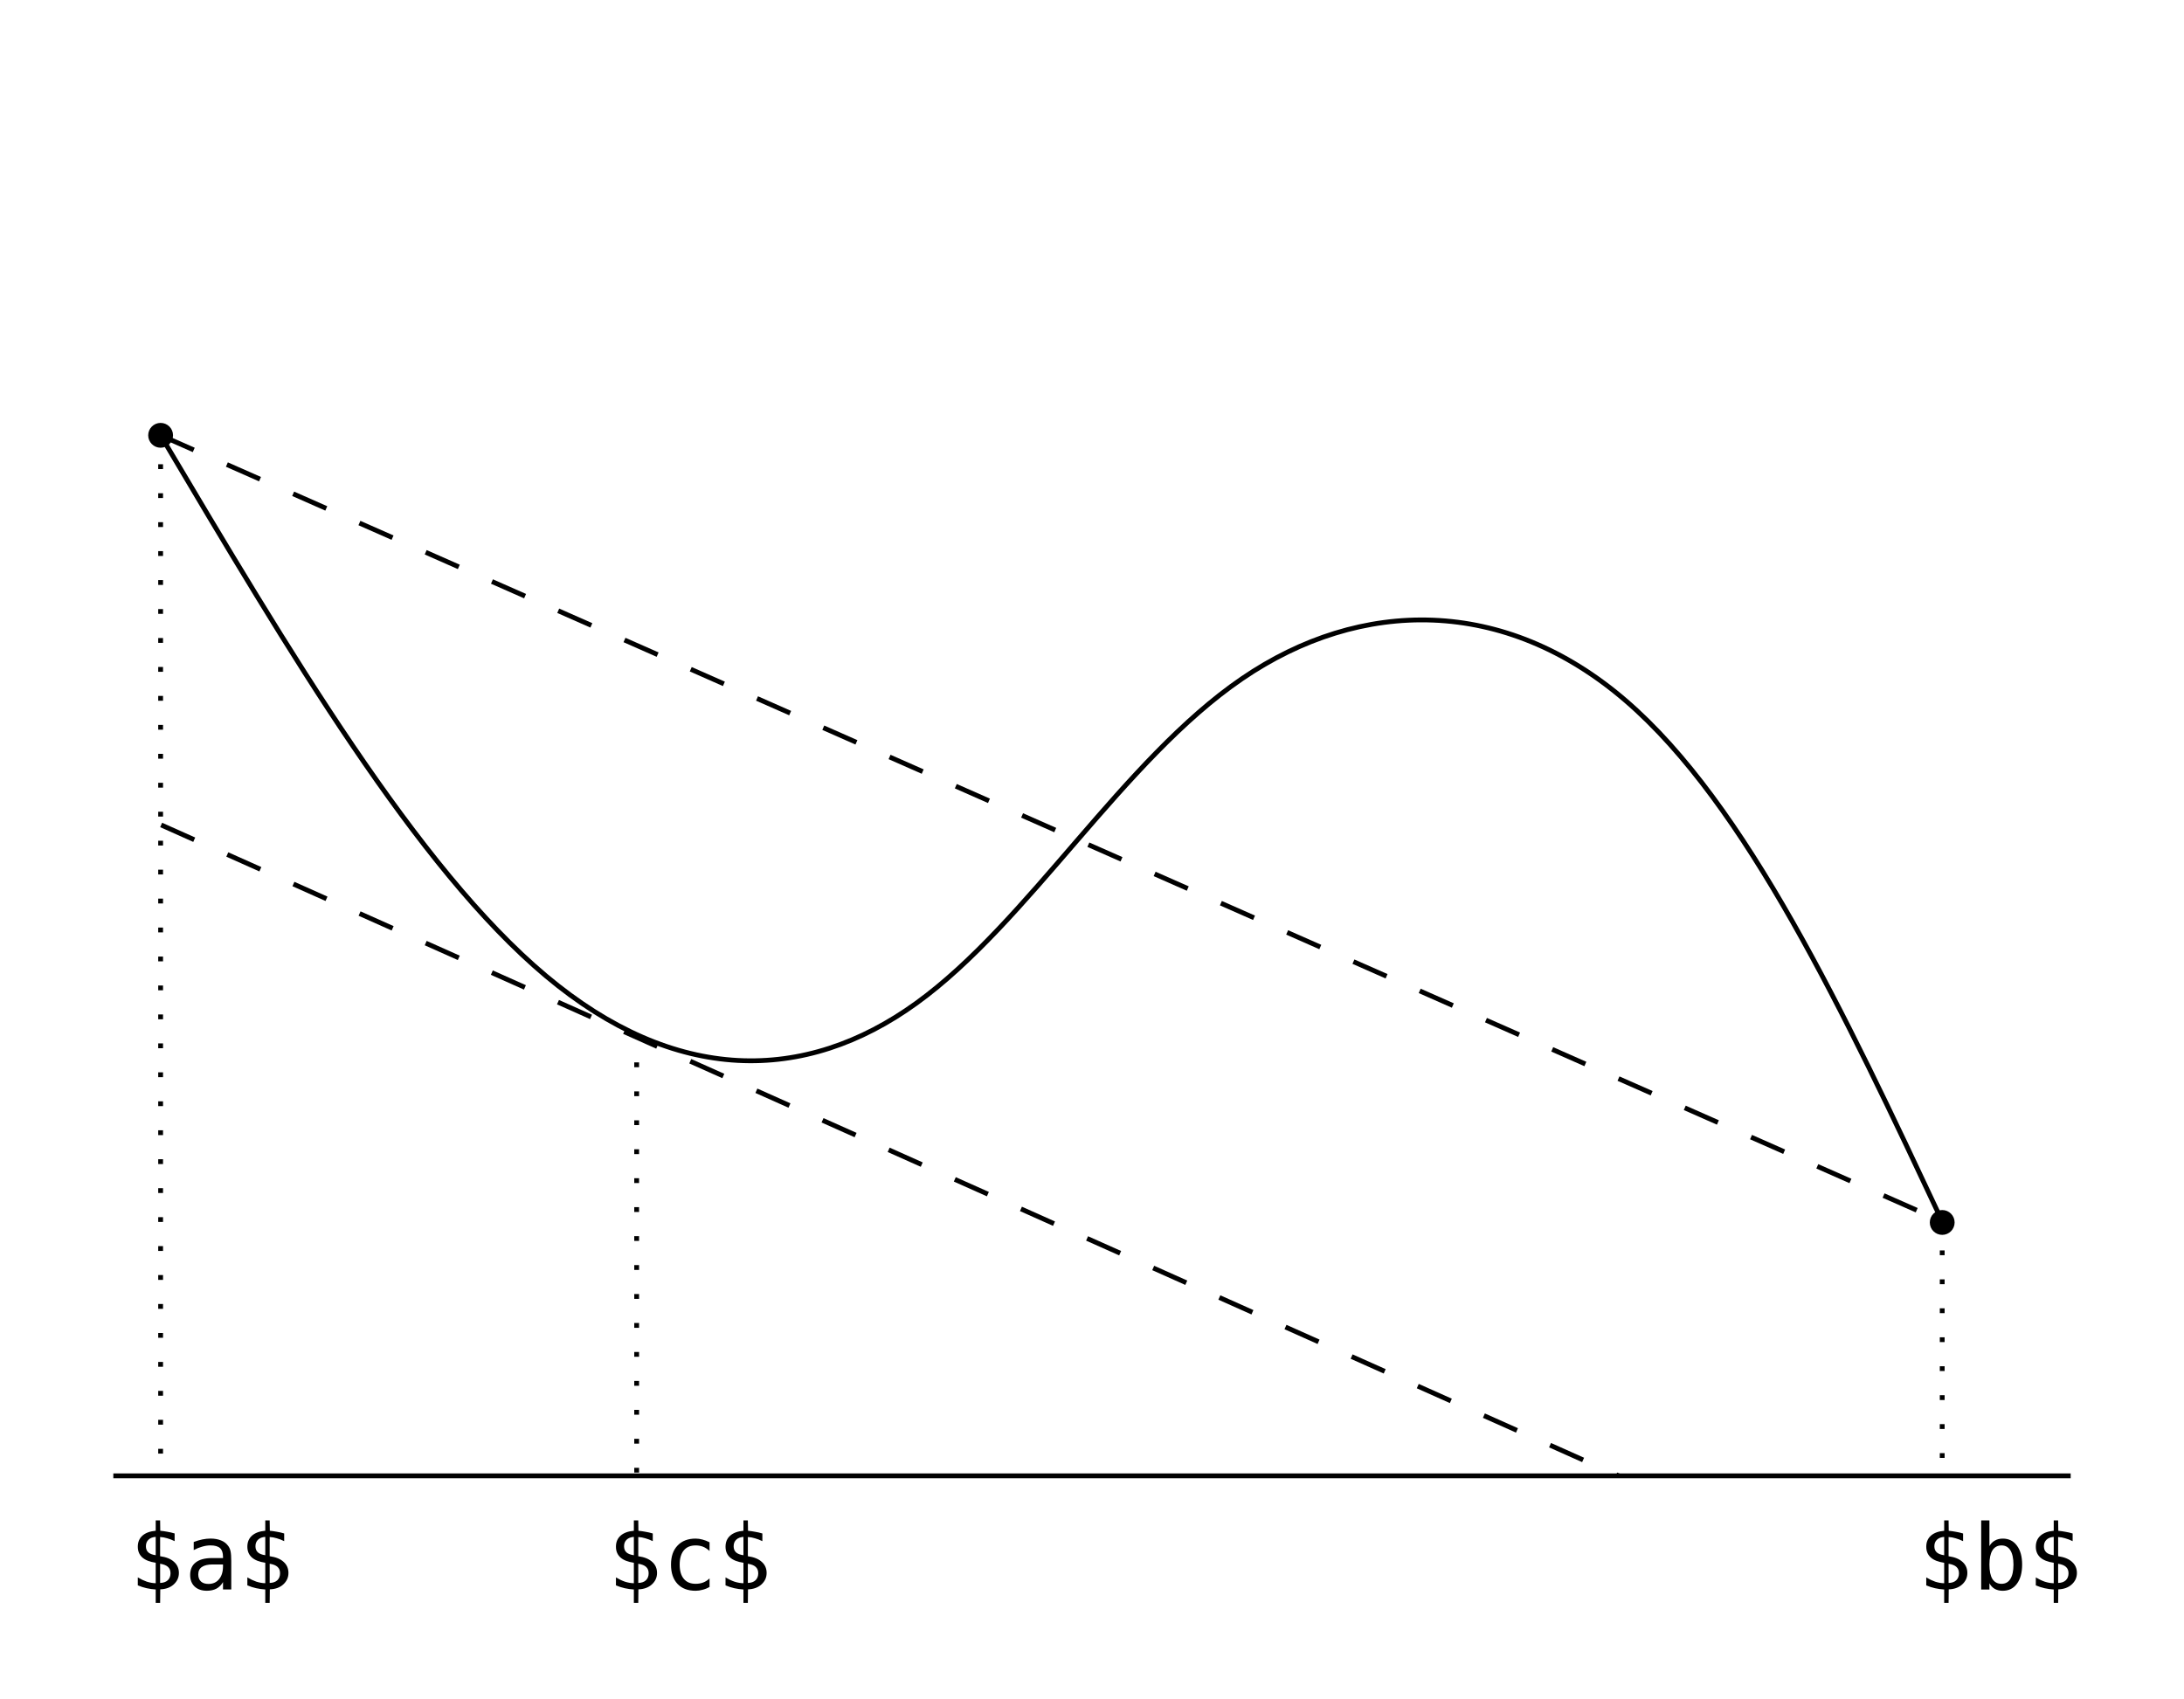
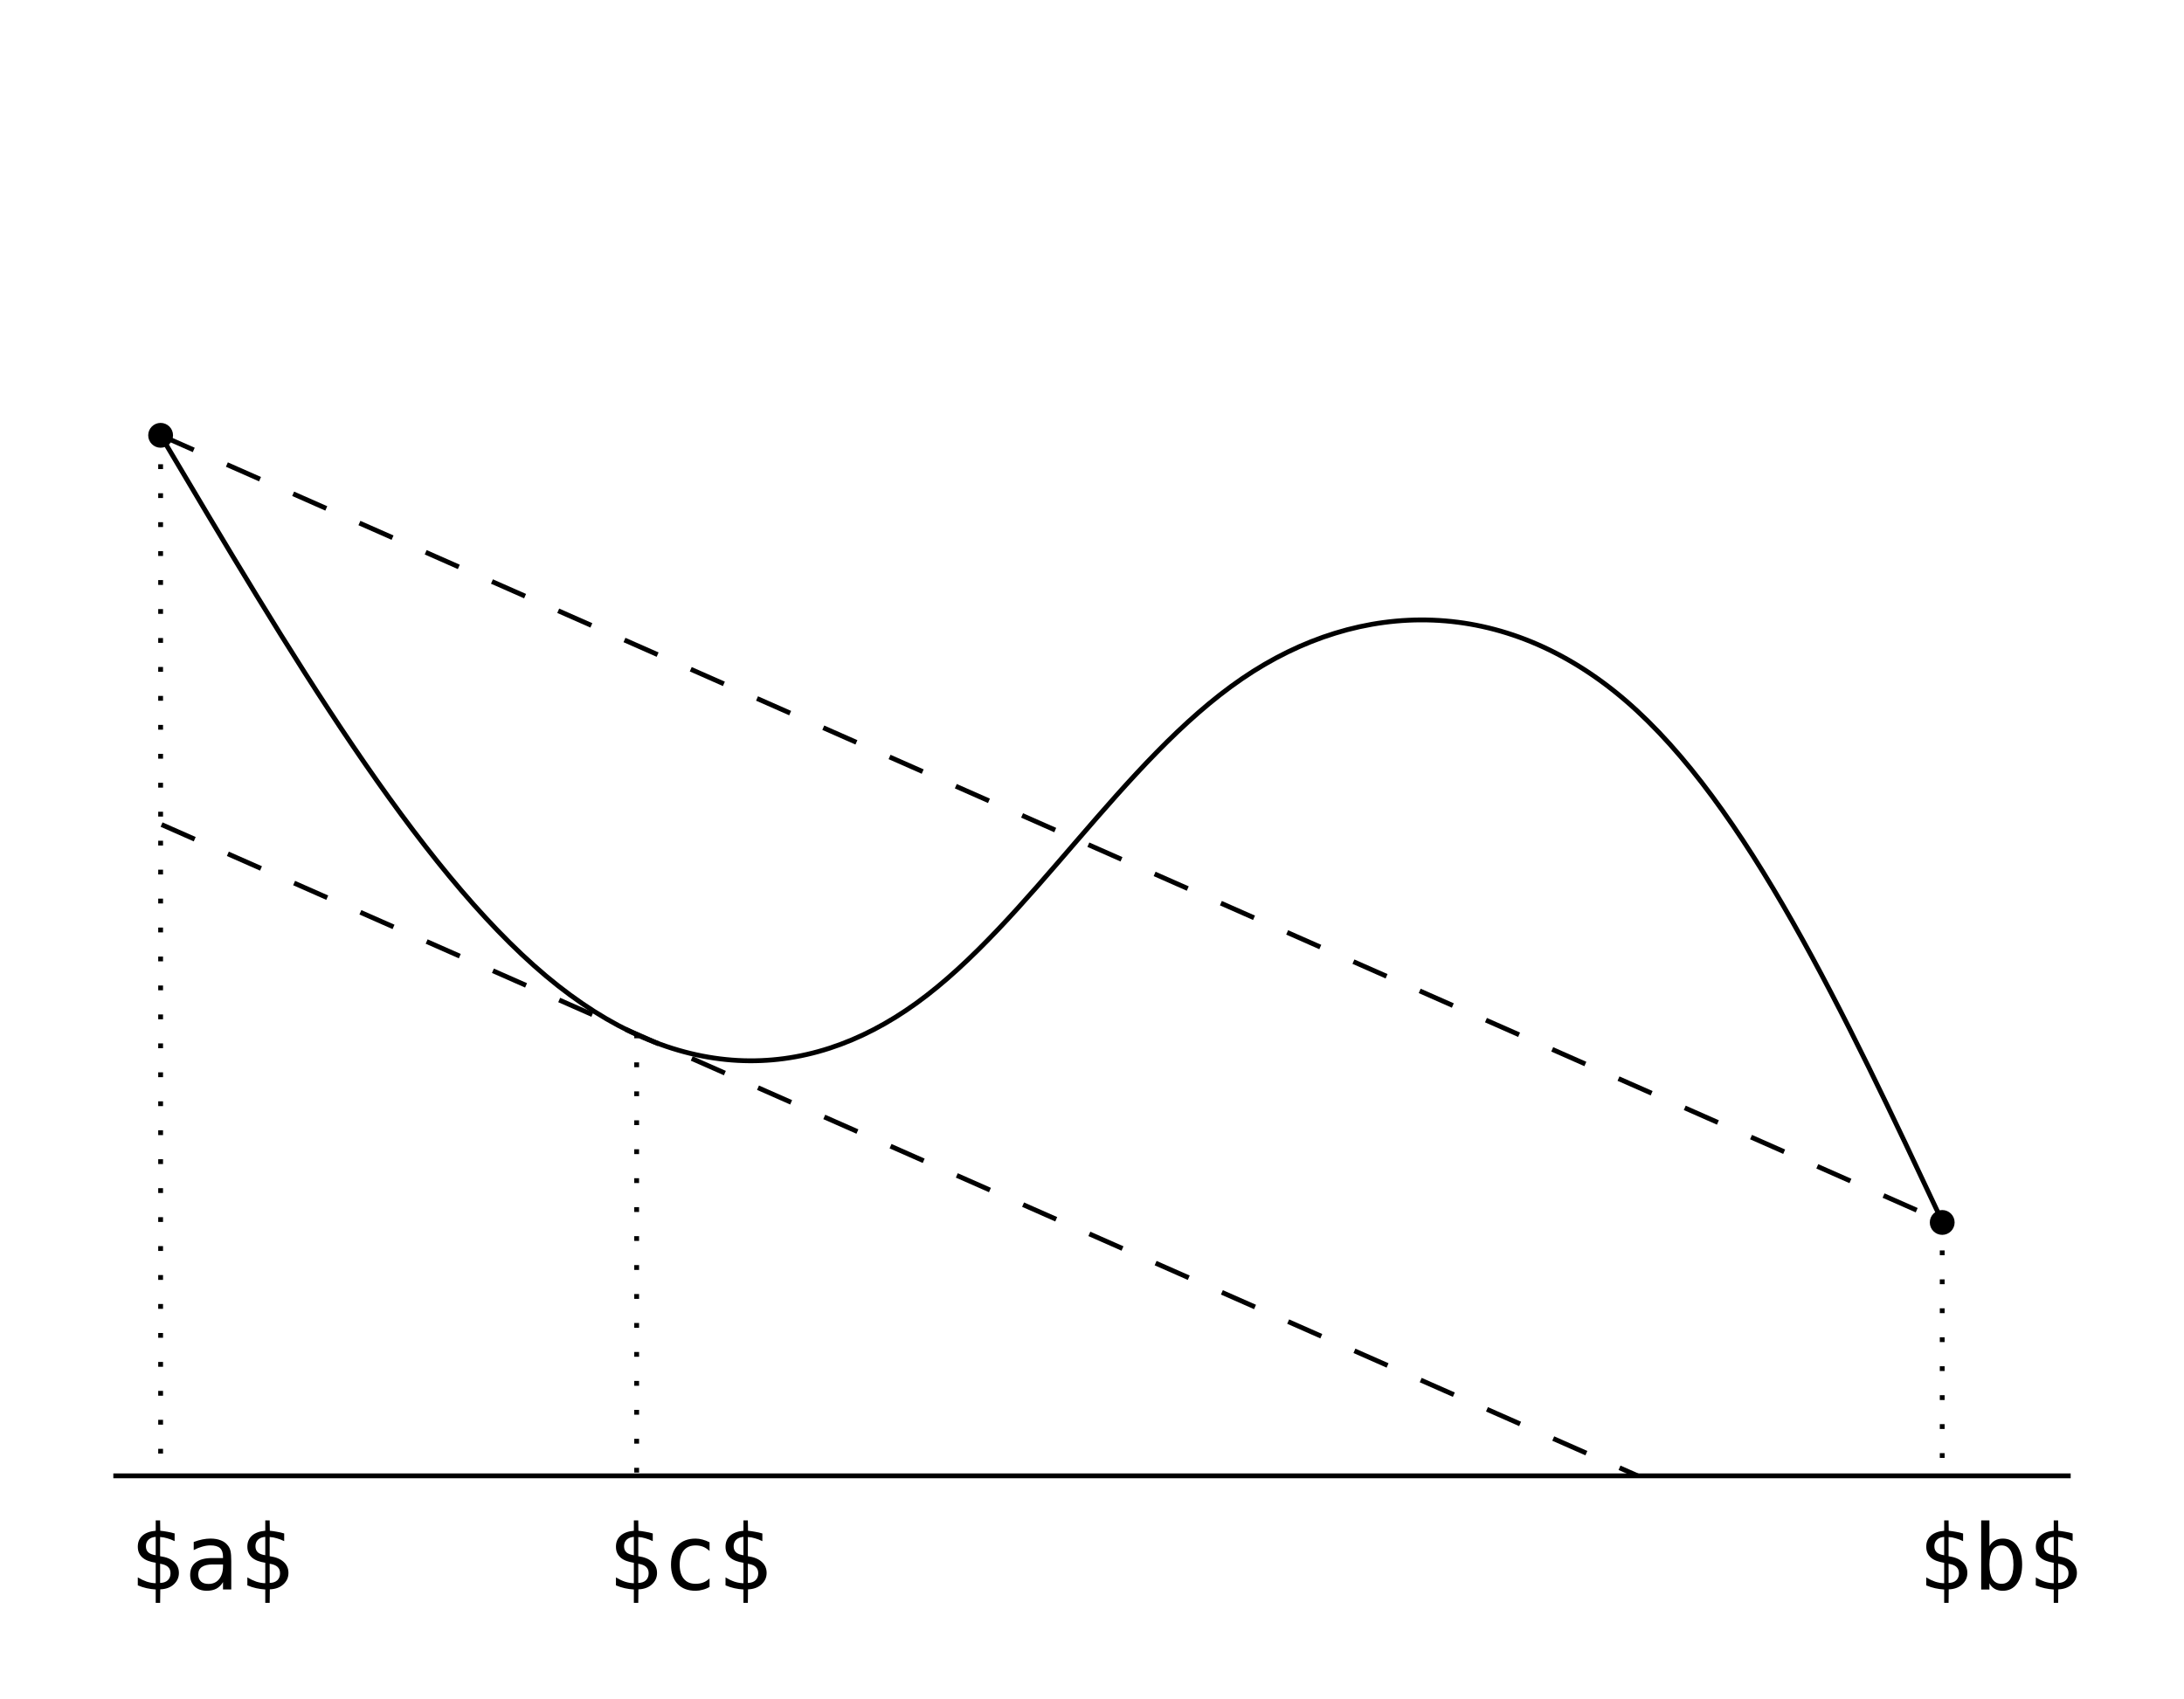
<svg xmlns="http://www.w3.org/2000/svg" width="180pt" height="140pt" viewBox="0 0 63.5 49.389" version="1.1" id="svg1">
  <defs id="defs1">
    <linearGradient id="swatch17">
      <stop style="stop-color:#332288;stop-opacity:1;" offset="0" id="stop17" />
    </linearGradient>
    <linearGradient id="swatch16">
      <stop style="stop-color:#882255;stop-opacity:1;" offset="0" id="stop16" />
    </linearGradient>
    <linearGradient id="swatch15">
      <stop style="stop-color:#117733;stop-opacity:1;" offset="0" id="stop15" />
    </linearGradient>
    <linearGradient id="swatch14">
      <stop style="stop-color:#aa4499;stop-opacity:1;" offset="0" id="stop14" />
    </linearGradient>
    <linearGradient id="swatch13">
      <stop style="stop-color:#44aa99;stop-opacity:1;" offset="0" id="stop13" />
    </linearGradient>
    <linearGradient id="swatch12">
      <stop style="stop-color:#cc6677;stop-opacity:1;" offset="0" id="stop12" />
    </linearGradient>
    <linearGradient id="swatch11">
      <stop style="stop-color:#88ccee;stop-opacity:1;" offset="0" id="stop11" />
    </linearGradient>
    <linearGradient id="swatch10">
      <stop style="stop-color:#ddcc77;stop-opacity:1;" offset="0" id="stop10" />
    </linearGradient>
    <linearGradient id="swatch9">
      <stop style="stop-color:#cc79a7;stop-opacity:0.2;" offset="0" id="stop9" />
    </linearGradient>
    <linearGradient id="swatch8">
      <stop style="stop-color:#d55e00;stop-opacity:0.2;" offset="0" id="stop8" />
    </linearGradient>
    <linearGradient id="swatch7">
      <stop style="stop-color:#0072b2;stop-opacity:0.2;" offset="0" id="stop7" />
    </linearGradient>
    <linearGradient id="swatch6">
      <stop style="stop-color:#f0e442;stop-opacity:0.26;" offset="0" id="stop6" />
    </linearGradient>
    <linearGradient id="swatch5">
      <stop style="stop-color:#009e73;stop-opacity:0.2;" offset="0" id="stop5" />
    </linearGradient>
    <linearGradient id="swatch4">
      <stop style="stop-color:#56b4e9;stop-opacity:0.2;" offset="0" id="stop4" />
    </linearGradient>
    <linearGradient id="swatch3">
      <stop style="stop-color:#e69f00;stop-opacity:0.2;" offset="0" id="stop3" />
    </linearGradient>
    <linearGradient id="swatch2">
      <stop style="stop-color:#ffffff;stop-opacity:1;" offset="0" id="stop2" />
    </linearGradient>
    <linearGradient id="swatch1" gradientTransform="matrix(0.6609478,0,0,0.6609478,0.02499579,6.638266)">
      <stop style="stop-color:#000000;stop-opacity:1;" offset="0" id="stop1" />
    </linearGradient>
    <marker id="tikz-arrow-0.53080004" orient="auto-start-reverse" refX="0.45" refY="0" markerWidth="0.911" markerHeight="1.69">
      <g transform="scale(2.153529)" id="g1">
        <path style="fill:none;stroke:#000000;stroke-width:0.6;stroke-linecap:round;stroke-linejoin:round;stroke-miterlimit:10;stroke-dasharray:none;stroke-opacity:1" d="M -1.554,2.072 C -1.425,1.295 0,0.13 0.389,0 0,-0.13 -1.425,-1.295 -1.554,-2.072" id="path1-7" />
      </g>
    </marker>
  </defs>
  <g id="layer1">
    <path style="font-variation-settings:normal;opacity:1;vector-effect:none;fill:none;fill-opacity:1;stroke:#000000;stroke-width:0.14;stroke-linecap:butt;stroke-linejoin:miter;stroke-miterlimit:4;stroke-dasharray:none;stroke-dashoffset:0;stroke-opacity:1;-inkscape-stroke:none;marker-start:none;marker-end:none;stop-color:#000000;stop-opacity:1" d="M 3.295,42.914 H 60.205" id="path1" />
    <circle style="fill:#000000;fill-opacity:1;stroke:none;stroke-width:0.265;stroke-linejoin:miter;stroke-dasharray:none;stroke-opacity:1;marker-start:none;marker-end:none" id="path9" cx="4.67" cy="12.658" r="0.361" />
    <circle style="fill:#000000;fill-opacity:1;stroke:none;stroke-width:0.265;stroke-linejoin:miter;stroke-dasharray:none;stroke-opacity:1;marker-start:none;marker-end:none" id="path9-0" cx="56.47" cy="35.546" r="0.361" />
    <path style="font-variation-settings:normal;opacity:1;vector-effect:none;fill:none;fill-opacity:1;stroke:#000000;stroke-width:0.14;stroke-linecap:butt;stroke-linejoin:miter;stroke-miterlimit:4;stroke-dasharray:none;stroke-dashoffset:0;stroke-opacity:1;-inkscape-stroke:none;marker-start:none;marker-end:none;stop-color:#000000;stop-opacity:1" d="m 6.882,12.228 c 3.728,6.288 7.456,12.576 11.204,15.72 3.748,3.144 7.517,3.144 10.774,0.789 3.257,-2.356 6.001,-7.066 9.463,-9.432 3.462,-2.366 7.64,-2.386 11.153,0.635 3.513,3.021 6.36,9.084 9.207,15.147" id="path2" transform="translate(-2.212103,0.4301312)" />
    <path style="font-variation-settings:normal;opacity:1;vector-effect:none;fill:none;fill-opacity:1;stroke:black;stroke-width:0.14;stroke-linecap:butt;stroke-linejoin:miter;stroke-miterlimit:4;stroke-dasharray:1.053,1.053;stroke-dashoffset:0;stroke-opacity:1;-inkscape-stroke:none;stop-color:#000000;stop-opacity:1;strike-linecap:butt;marker-start:none;marker-end:none" d="M 4.67,12.658 C 21.937,20.278 39.203,27.897 56.47,35.517" id="path3" />
-     <path style="font-variation-settings:normal;vector-effect:none;fill:none;fill-opacity:1;stroke:#000000;stroke-width:0.14;stroke-linecap:butt;stroke-linejoin:miter;stroke-miterlimit:4;stroke-dasharray:1.053, 1.053;stroke-dashoffset:0;stroke-opacity:1;-inkscape-stroke:none;marker-start:none;marker-end:none;stop-color:#000000" d="M 4.67,12.658 C 18.796,18.967 32.922,25.276 47.048,31.584" id="path3-5" transform="translate(0.01575384,11.32975)" />
    <path style="font-variation-settings:normal;opacity:1;vector-effect:none;fill:none;fill-opacity:1;stroke:black;stroke-width:0.14;stroke-linecap:butt;stroke-linejoin:miter;stroke-miterlimit:4;stroke-dasharray:0.14,0.702;stroke-dashoffset:0;stroke-opacity:1;-inkscape-stroke:none;stop-color:#000000;stop-opacity:1;strike-linecap:butt;marker-start:none;marker-end:none" d="m 18.511,30.05 c 0,4.288 0,8.576 0,12.864" id="path4" />
    <path style="font-variation-settings:normal;opacity:1;vector-effect:none;fill:none;fill-opacity:1;stroke:black;stroke-width:0.14;stroke-linecap:butt;stroke-linejoin:miter;stroke-miterlimit:4;stroke-dasharray:0.14,0.702;stroke-dashoffset:0;stroke-opacity:1;-inkscape-stroke:none;stop-color:#000000;stop-opacity:1;strike-linecap:butt;marker-start:none;marker-end:none" d="m 4.67,12.658 c 0,10.085 0,20.171 0,30.256" id="path5" />
    <path style="font-variation-settings:normal;opacity:1;vector-effect:none;fill:none;fill-opacity:1;stroke:black;stroke-width:0.14;stroke-linecap:butt;stroke-linejoin:miter;stroke-miterlimit:4;stroke-dasharray:0.14,0.702;stroke-dashoffset:0;stroke-opacity:1;-inkscape-stroke:none;stop-color:#000000;stop-opacity:1;strike-linecap:butt;marker-start:none;marker-end:none" d="m 56.47,35.517 c 0,2.466 0,4.932 0,7.397" id="path6" />
    <text xml:space="preserve" style="font-style:normal;font-variant:normal;font-weight:normal;font-stretch:normal;font-size:10px;line-height:normal;font-family:monospace;-inkscape-font-specification:'monospace, Normal';font-variant-ligatures:normal;font-variant-position:normal;font-variant-caps:normal;font-variant-numeric:normal;font-variant-alternates:normal;font-variant-east-asian:normal;font-feature-settings:normal;font-variation-settings:normal;text-indent:0;text-align:start;text-decoration-line:none;text-decoration-style:solid;text-decoration-color:#000000;letter-spacing:normal;word-spacing:normal;text-transform:none;writing-mode:lr-tb;direction:ltr;text-orientation:mixed;dominant-baseline:auto;baseline-shift:baseline;text-anchor:start;white-space:normal;shape-padding:0;shape-margin:0;inline-size:0;opacity:1;vector-effect:none;fill:#000000;fill-opacity:1;stroke:none;stroke-width:1;stroke-linecap:butt;stroke-linejoin:miter;stroke-miterlimit:4;stroke-dasharray:none;stroke-dashoffset:0;stroke-opacity:1;-inkscape-stroke:none;stop-color:#000000;stop-opacity:1" x="68.137" y="169.599" id="text6" transform="matrix(0.2645833,0,0,0.2645833,-0.3631368,1.346043)">
      <tspan id="tspan6" x="68.137" y="169.599">$c$</tspan>
    </text>
    <text xml:space="preserve" style="font-style:normal;font-variant:normal;font-weight:normal;font-stretch:normal;font-size:10px;line-height:normal;font-family:monospace;-inkscape-font-specification:'monospace, Normal';font-variant-ligatures:normal;font-variant-position:normal;font-variant-caps:normal;font-variant-numeric:normal;font-variant-alternates:normal;font-variant-east-asian:normal;font-feature-settings:normal;font-variation-settings:normal;text-indent:0;text-align:start;text-decoration-line:none;text-decoration-style:solid;text-decoration-color:#000000;letter-spacing:normal;word-spacing:normal;text-transform:none;writing-mode:lr-tb;direction:ltr;text-orientation:mixed;dominant-baseline:auto;baseline-shift:baseline;text-anchor:start;white-space:normal;shape-padding:0;shape-margin:0;inline-size:0;opacity:1;vector-effect:none;fill:#000000;fill-opacity:1;stroke:none;stroke-width:1;stroke-linecap:butt;stroke-linejoin:miter;stroke-miterlimit:4;stroke-dasharray:none;stroke-dashoffset:0;stroke-opacity:1;-inkscape-stroke:none;stop-color:#000000;stop-opacity:1" x="37.375" y="172.288" id="text7" transform="matrix(0.2645833,0,0,0.2645833,-6.126191,0.6345152)">
      <tspan id="tspan7" x="37.375" y="172.288">$a$</tspan>
    </text>
    <text xml:space="preserve" style="font-style:normal;font-variant:normal;font-weight:normal;font-stretch:normal;font-size:10px;line-height:normal;font-family:monospace;-inkscape-font-specification:'monospace, Normal';font-variant-ligatures:normal;font-variant-position:normal;font-variant-caps:normal;font-variant-numeric:normal;font-variant-alternates:normal;font-variant-east-asian:normal;font-feature-settings:normal;font-variation-settings:normal;text-indent:0;text-align:start;text-decoration-line:none;text-decoration-style:solid;text-decoration-color:#000000;letter-spacing:normal;word-spacing:normal;text-transform:none;writing-mode:lr-tb;direction:ltr;text-orientation:mixed;dominant-baseline:auto;baseline-shift:baseline;text-anchor:start;white-space:normal;shape-padding:0;shape-margin:0;inline-size:0;opacity:1;vector-effect:none;fill:#000000;fill-opacity:1;stroke:none;stroke-width:1;stroke-linecap:butt;stroke-linejoin:miter;stroke-miterlimit:4;stroke-dasharray:none;stroke-dashoffset:0;stroke-opacity:1;-inkscape-stroke:none;stop-color:#000000;stop-opacity:1" x="208.205" y="169.371" id="text8" transform="matrix(0.2645833,0,0,0.2645833,0.6753281,1.406319)">
      <tspan id="tspan8" x="208.205" y="169.371">$b$</tspan>
    </text>
+     <path style="font-variation-settings:normal;opacity:1;vector-effect:none;fill:none;fill-opacity:1;stroke:black;stroke-width:0.14;stroke-linecap:butt;stroke-linejoin:miter;stroke-miterlimit:4;stroke-dasharray:1.053,1.053;stroke-dashoffset:0;stroke-opacity:1;-inkscape-stroke:none;stop-color:#000000;stop-opacity:1;strike-linecap:butt;marker-start:none;marker-end:none" d="M 4.698,23.977 C 19.005,30.289 33.312,36.602 47.619,42.914" id="path7" />
  </g>
</svg>
